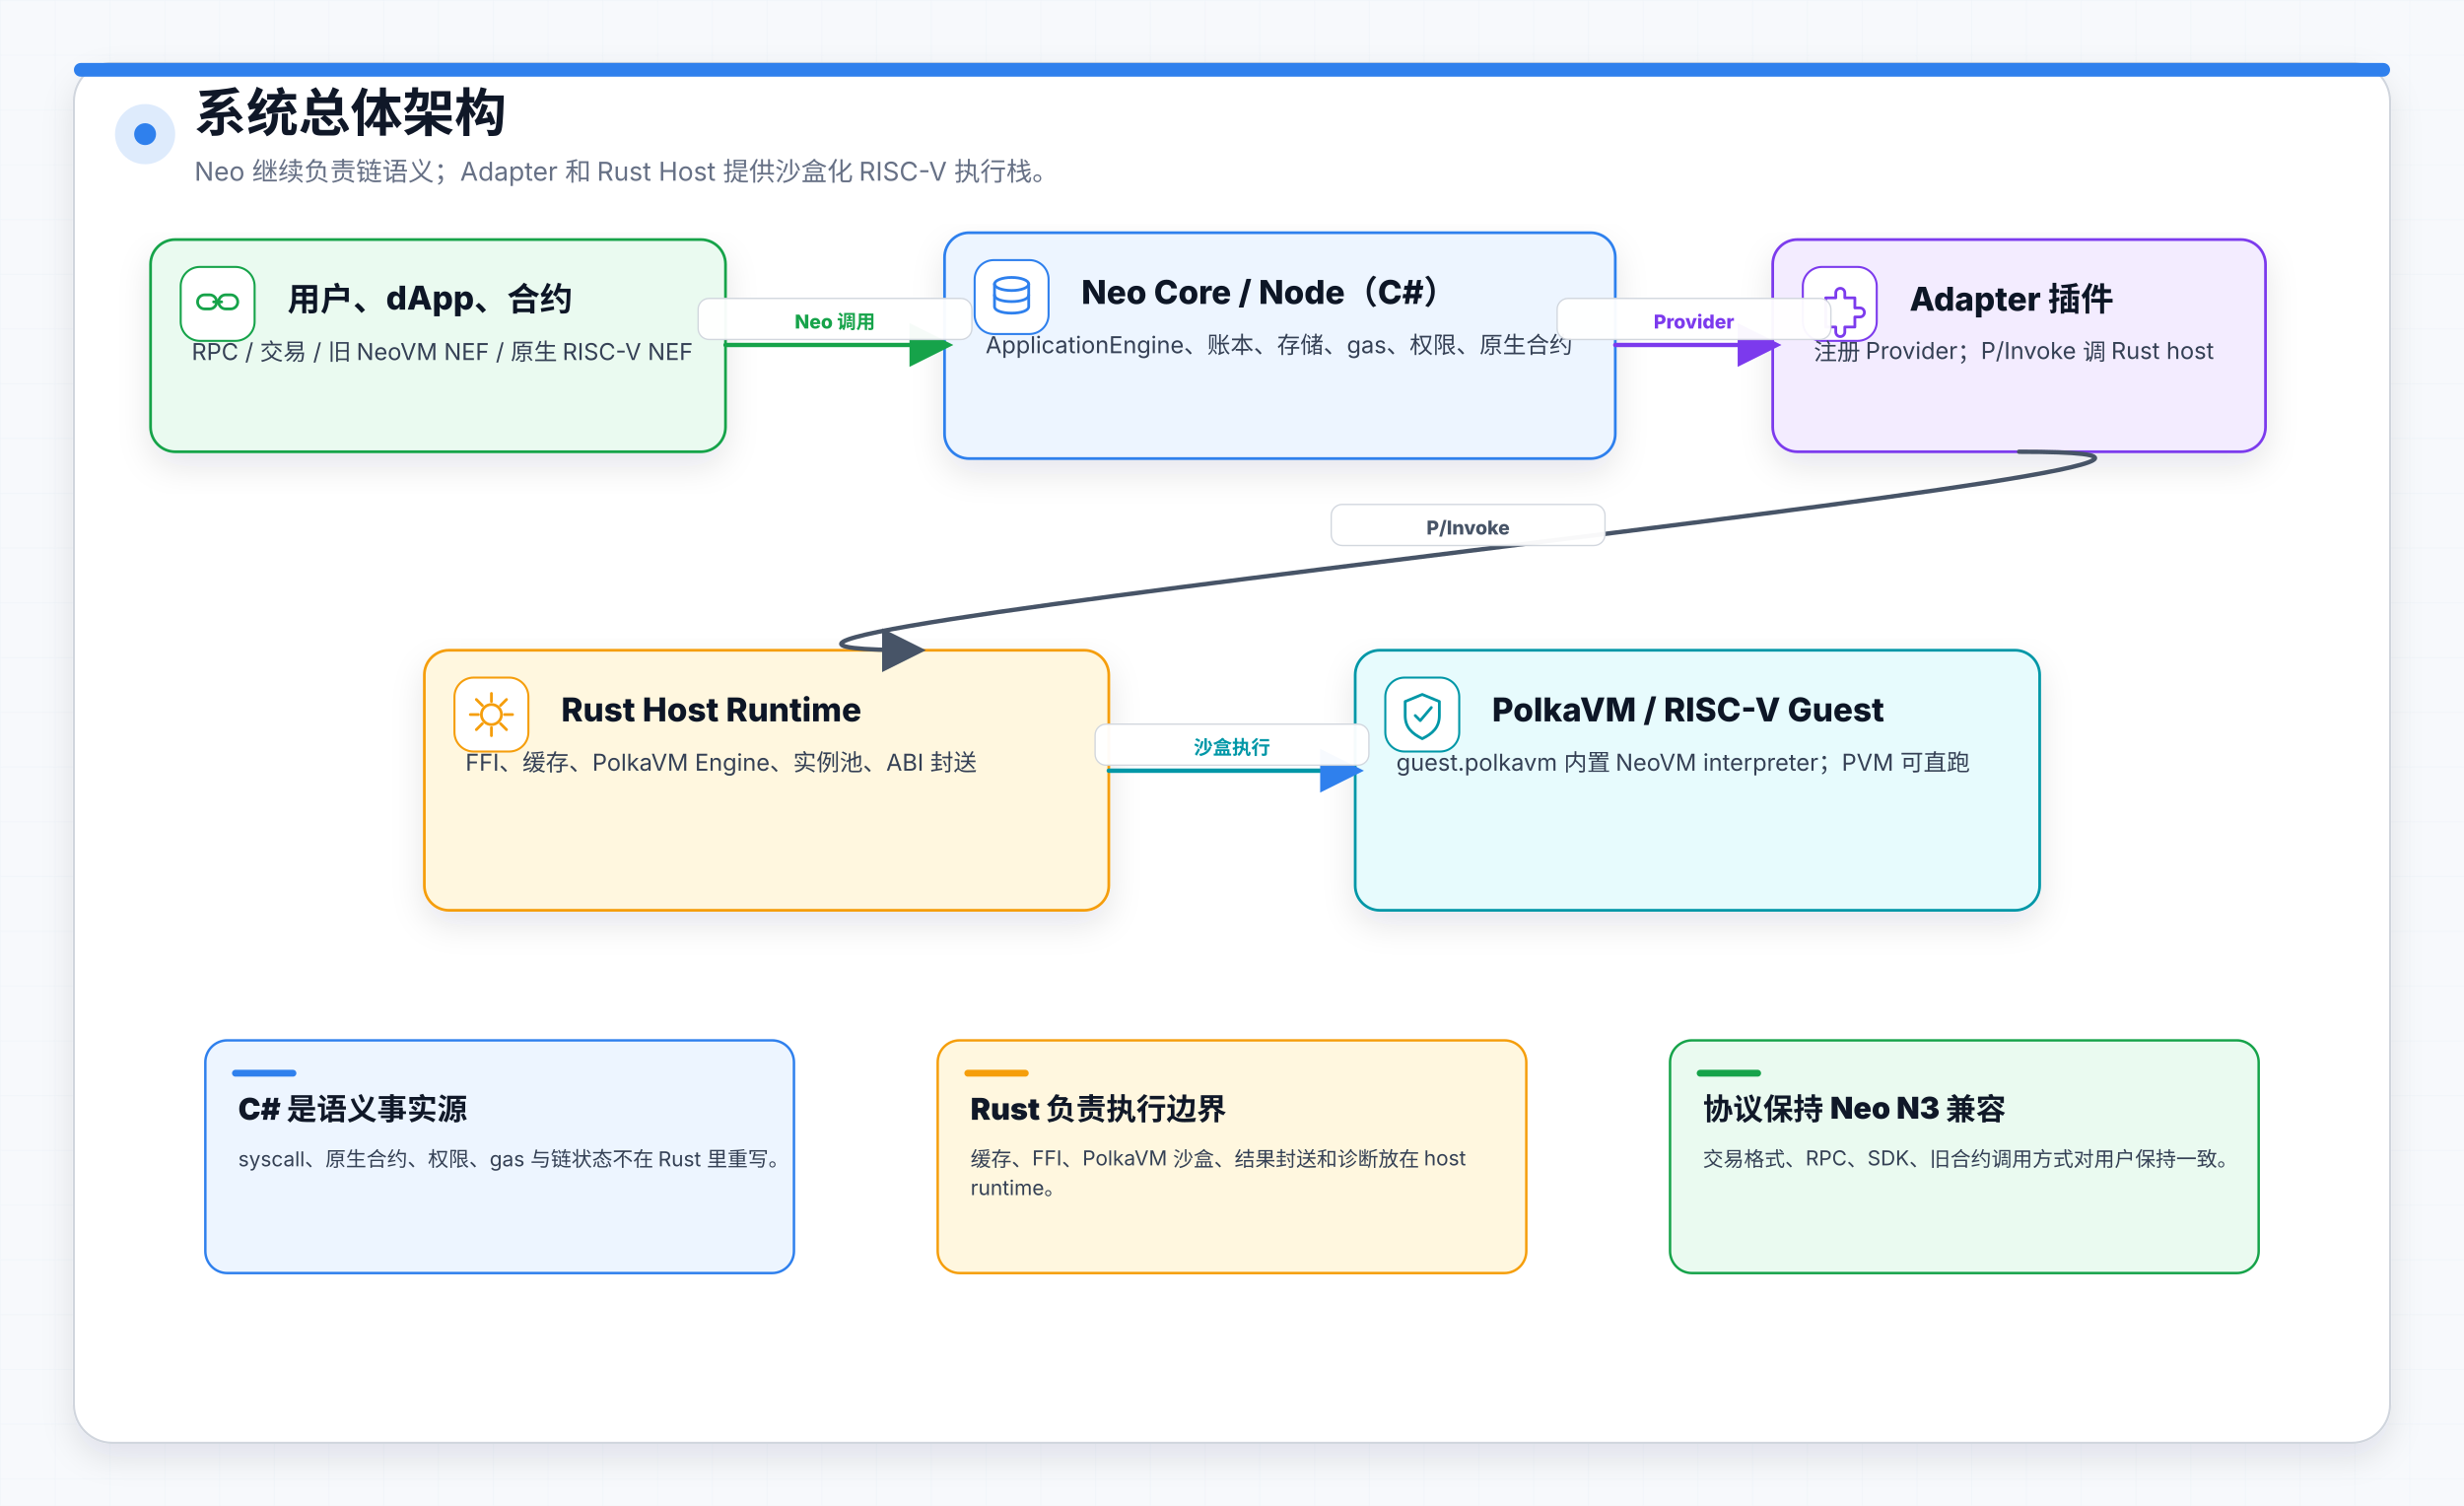
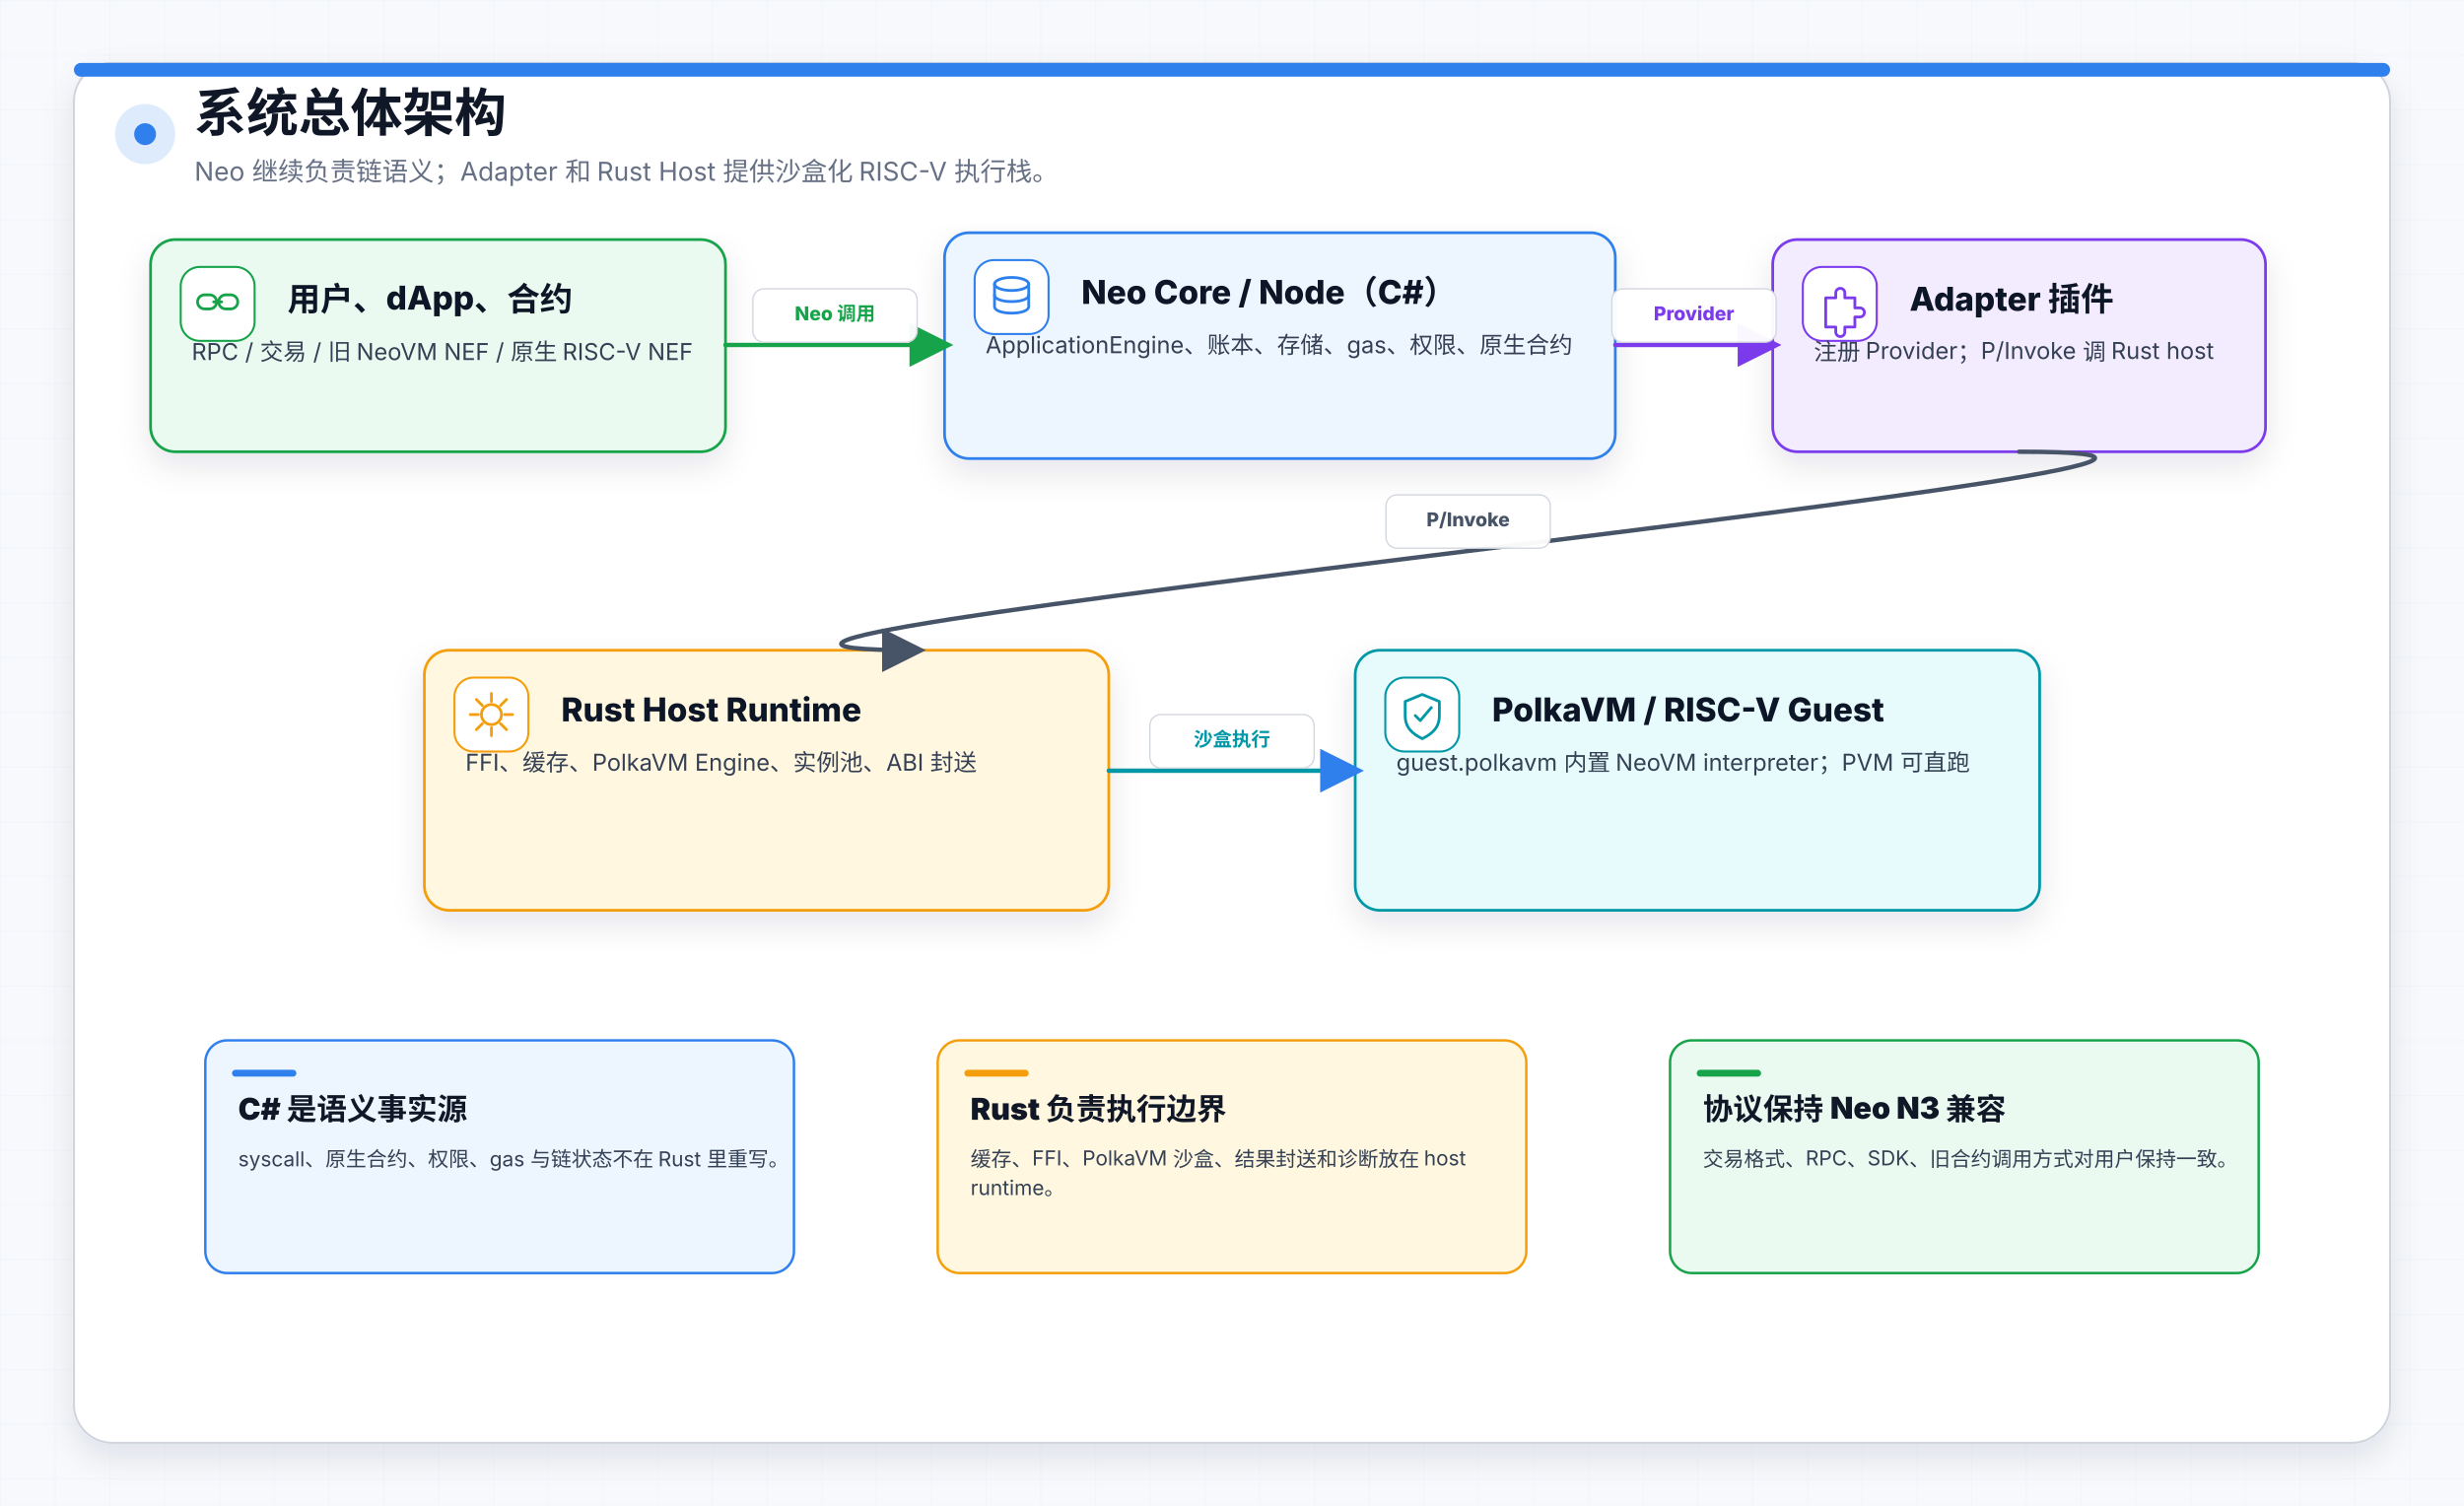
<svg xmlns="http://www.w3.org/2000/svg" width="1800" height="1100" viewBox="0 0 1800 1100" role="img" aria-label="系统总体架构">
  <defs>
    <pattern id="grid" width="40" height="40" patternUnits="userSpaceOnUse">
      <path d="M 40 0 L 0 0 0 40" fill="none" stroke="#e6edf5" stroke-width="1" />
    </pattern>
    <marker id="arrow-slate" markerWidth="14" markerHeight="14" refX="10" refY="7" orient="auto" markerUnits="strokeWidth">
      <path d="M2,2 L12,7 L2,12 z" fill="#475467" />
    </marker>
    <marker id="arrow-green" markerWidth="14" markerHeight="14" refX="10" refY="7" orient="auto" markerUnits="strokeWidth">
      <path d="M2,2 L12,7 L2,12 z" fill="#16a34a" />
    </marker>
    <marker id="arrow-blue" markerWidth="14" markerHeight="14" refX="10" refY="7" orient="auto" markerUnits="strokeWidth">
      <path d="M2,2 L12,7 L2,12 z" fill="#2f80ed" />
    </marker>
    <marker id="arrow-red" markerWidth="14" markerHeight="14" refX="10" refY="7" orient="auto" markerUnits="strokeWidth">
      <path d="M2,2 L12,7 L2,12 z" fill="#e5484d" />
    </marker>
    <marker id="arrow-purple" markerWidth="14" markerHeight="14" refX="10" refY="7" orient="auto" markerUnits="strokeWidth">
      <path d="M2,2 L12,7 L2,12 z" fill="#7c3aed" />
    </marker>
    <filter id="soft-shadow" x="-10%" y="-10%" width="120%" height="130%">
      <feDropShadow dx="0" dy="10" stdDeviation="12" flood-color="#101828" flood-opacity="0.10" />
    </filter>
  </defs>
  <rect width="1800" height="1100" fill="#f7f9fc" />
  <rect width="1800" height="1100" fill="url(#grid)" opacity="0.42" />
  <rect x="54" y="46" width="1692" height="1008" rx="28" fill="#ffffff" stroke="#d0d5dd" stroke-width="1.5" filter="url(#soft-shadow)" />
  <rect x="54" y="46" width="1692" height="10" rx="5" fill="#2f80ed" />
  <circle cx="106" cy="98" r="22" fill="#2f80ed" opacity="0.16" />
  <circle cx="106" cy="98" r="8" fill="#2f80ed" />
  <text x="142" y="96" text-anchor="start" font-family="Inter, Noto Sans CJK SC, Microsoft YaHei, PingFang SC, Arial, sans-serif" font-size="38" font-weight="850" fill="#101828">系统总体架构</text>
  <text x="142" y="132" text-anchor="start" font-family="Inter, Noto Sans CJK SC, Microsoft YaHei, PingFang SC, Arial, sans-serif" font-size="19" font-weight="400" fill="#667085">Neo 继续负责链语义；Adapter 和 Rust Host 提供沙盒化 RISC-V 执行栈。</text>
  <g filter="url(#soft-shadow)">
    <rect x="110" y="175" width="420" height="155" rx="18" fill="#eafaf0" stroke="#16a34a" stroke-width="2" />
    <rect x="132" y="195" width="54" height="54" rx="14" fill="#ffffff" stroke="#16a34a" stroke-width="1.5" />
    <g fill="none" stroke="#16a34a" stroke-width="2.04" stroke-linecap="round" stroke-linejoin="round">
      <rect x="144.312" y="215.39" width="13.954" height="10.282" rx="5.141" />
      <rect x="159.734" y="215.39" width="13.954" height="10.282" rx="5.141" />
      <path d="M 156.062 220.531 L 161.938 220.531" />
    </g>
    <text x="210" y="227" text-anchor="start" font-family="Inter, Noto Sans CJK SC, Microsoft YaHei, PingFang SC, Arial, sans-serif" font-size="24" font-weight="800" fill="#101828">用户、dApp、合约</text>
    <text x="140" y="263" text-anchor="start" font-family="Inter, Noto Sans CJK SC, Microsoft YaHei, PingFang SC, Arial, sans-serif" font-size="17" font-weight="400" fill="#344054">RPC / 交易 / 旧 NeoVM NEF / 原生 RISC-V NEF</text>
  </g>
  <g filter="url(#soft-shadow)">
    <rect x="690" y="170" width="490" height="165" rx="18" fill="#edf5ff" stroke="#2f80ed" stroke-width="2" />
    <rect x="712" y="190" width="54" height="54" rx="14" fill="#ffffff" stroke="#2f80ed" stroke-width="1.5" />
    <g fill="none" stroke="#2f80ed" stroke-width="2.04" stroke-linecap="round" stroke-linejoin="round">
      <ellipse cx="739" cy="207.453" rx="12.485" ry="4.774" />
      <path d="M 726.515 207.453 v 16.524 c 0 2.938 5.508 4.774 12.485 4.774 c 6.977 0 12.485 -1.836 12.485 -4.774 v -16.524" />
      <path d="M 726.515 215.531 c 0 2.938 5.508 4.774 12.485 4.774 c 6.977 0 12.485 -1.836 12.485 -4.774" />
    </g>
    <text x="790" y="222" text-anchor="start" font-family="Inter, Noto Sans CJK SC, Microsoft YaHei, PingFang SC, Arial, sans-serif" font-size="24" font-weight="800" fill="#101828">Neo Core / Node（C#）</text>
    <text x="720" y="258" text-anchor="start" font-family="Inter, Noto Sans CJK SC, Microsoft YaHei, PingFang SC, Arial, sans-serif" font-size="17" font-weight="400" fill="#344054">ApplicationEngine、账本、存储、gas、权限、原生合约</text>
  </g>
  <g filter="url(#soft-shadow)">
    <rect x="1295" y="175" width="360" height="155" rx="18" fill="#f3ecff" stroke="#7c3aed" stroke-width="2" />
    <rect x="1317" y="195" width="54" height="54" rx="14" fill="#ffffff" stroke="#7c3aed" stroke-width="1.5" />
    <g fill="none" stroke="#7c3aed" stroke-width="2.04" stroke-linecap="round" stroke-linejoin="round">
      <path d="M 1333.718 217.594 h 7.344 v -3.672 a 3.305 3.305 0 0 1 6.61 0 v 3.672 h 7.344 v 7.344 h 3.672 a 3.305 3.305 0 0 1 0 6.61 h -3.672 v 7.344 h -7.344 v 3.672 a 3.305 3.305 0 0 1 -6.61 0 v -3.672 h -7.344 z" />
    </g>
    <text x="1395" y="227" text-anchor="start" font-family="Inter, Noto Sans CJK SC, Microsoft YaHei, PingFang SC, Arial, sans-serif" font-size="24" font-weight="800" fill="#101828">Adapter 插件</text>
    <text x="1325" y="263" text-anchor="start" font-family="Inter, Noto Sans CJK SC, Microsoft YaHei, PingFang SC, Arial, sans-serif" font-size="17" font-weight="400" fill="#344054">注册 Provider；P/Invoke 调 Rust host</text>
  </g>
  <g>
    <path d="M 530 252 L 690 252" fill="none" stroke="#16a34a" stroke-width="3.2" stroke-linecap="round" marker-end="url(#arrow-green)" />
    <g>
-       <rect x="510" y="218" width="200" height="30" rx="8" fill="#ffffff" stroke="#d0d5dd" opacity="0.96" />
-       <text x="610" y="240" text-anchor="middle" font-family="Inter, Noto Sans CJK SC, Microsoft YaHei, PingFang SC, Arial, sans-serif" font-size="14" font-weight="800" fill="#16a34a">Neo 调用</text>
+       <rect x="550" y="211" width="120" height="39" rx="8" fill="#ffffff" stroke="#d0d5dd" opacity="0.96" />
+       <text x="610" y="234" text-anchor="middle" font-family="Inter, Noto Sans CJK SC, Microsoft YaHei, PingFang SC, Arial, sans-serif" font-size="14" font-weight="800" fill="#16a34a">Neo 调用</text>
    </g>
  </g>
  <g>
    <path d="M 1180 252 L 1295 252" fill="none" stroke="#7c3aed" stroke-width="3.2" stroke-linecap="round" marker-end="url(#arrow-purple)" />
    <g>
-       <rect x="1137.5" y="218" width="200" height="30" rx="8" fill="#ffffff" stroke="#d0d5dd" opacity="0.96" />
-       <text x="1237.5" y="240" text-anchor="middle" font-family="Inter, Noto Sans CJK SC, Microsoft YaHei, PingFang SC, Arial, sans-serif" font-size="14" font-weight="800" fill="#7c3aed">Provider</text>
+       <rect x="1177.5" y="211" width="120" height="39" rx="8" fill="#ffffff" stroke="#d0d5dd" opacity="0.96" />
+       <text x="1237.5" y="234" text-anchor="middle" font-family="Inter, Noto Sans CJK SC, Microsoft YaHei, PingFang SC, Arial, sans-serif" font-size="14" font-weight="800" fill="#7c3aed">Provider</text>
    </g>
  </g>
  <g filter="url(#soft-shadow)">
    <rect x="310" y="475" width="500" height="190" rx="18" fill="#fff7df" stroke="#f59e0b" stroke-width="2" />
    <rect x="332" y="495" width="54" height="54" rx="14" fill="#ffffff" stroke="#f59e0b" stroke-width="1.5" />
    <g fill="none" stroke="#f59e0b" stroke-width="2.04" stroke-linecap="round" stroke-linejoin="round">
      <circle cx="359" cy="522" r="7.344" />
      <path d="M 359 506.578 v 5.875 M 359 531.547 v 5.875 M 343.578 522 h 5.875 M 368.547 522 h 5.875 M 347.984 510.984 l 4.406 4.406 M 365.61 528.61 l 4.406 4.406 M 370.016 510.984 l -4.406 4.406 M 352.39 528.61 l -4.406 4.406" />
    </g>
    <text x="410" y="527" text-anchor="start" font-family="Inter, Noto Sans CJK SC, Microsoft YaHei, PingFang SC, Arial, sans-serif" font-size="24" font-weight="800" fill="#101828">Rust Host Runtime</text>
    <text x="340" y="563" text-anchor="start" font-family="Inter, Noto Sans CJK SC, Microsoft YaHei, PingFang SC, Arial, sans-serif" font-size="17" font-weight="400" fill="#344054">FFI、缓存、PolkaVM Engine、实例池、ABI 封送</text>
  </g>
  <g filter="url(#soft-shadow)">
    <rect x="990" y="475" width="500" height="190" rx="18" fill="#e7fbfd" stroke="#0097a7" stroke-width="2" />
    <rect x="1012" y="495" width="54" height="54" rx="14" fill="#ffffff" stroke="#0097a7" stroke-width="1.5" />
    <g fill="none" stroke="#0097a7" stroke-width="2.04" stroke-linecap="round" stroke-linejoin="round">
      <path d="M 1039 507.312 L 1051.485 512.453 v 10.282 c 0 8.813 -5.141 13.219 -12.485 16.891 c -7.344 -3.672 -12.485 -8.078 -12.485 -16.891 v -10.282 z" />
      <path d="M 1033.859 522.734 l 3.672 3.672 l 8.078 -9.547" />
    </g>
    <text x="1090" y="527" text-anchor="start" font-family="Inter, Noto Sans CJK SC, Microsoft YaHei, PingFang SC, Arial, sans-serif" font-size="24" font-weight="800" fill="#101828">PolkaVM / RISC-V Guest</text>
    <text x="1020" y="563" text-anchor="start" font-family="Inter, Noto Sans CJK SC, Microsoft YaHei, PingFang SC, Arial, sans-serif" font-size="17" font-weight="400" fill="#344054">guest.polkavm 内置 NeoVM interpreter；PVM 可直跑</text>
  </g>
  <g>
    <path d="M 1475 330 C 1835 330, 310 475, 670 475" fill="none" stroke="#475467" stroke-width="3.2" stroke-linecap="round" marker-end="url(#arrow-slate)" />
    <g>
-       <rect x="972.5" y="368.5" width="200" height="30" rx="8" fill="#ffffff" stroke="#d0d5dd" opacity="0.96" />
-       <text x="1072.5" y="390.5" text-anchor="middle" font-family="Inter, Noto Sans CJK SC, Microsoft YaHei, PingFang SC, Arial, sans-serif" font-size="14" font-weight="800" fill="#475467">P/Invoke</text>
+       <rect x="1012.5" y="361.5" width="120" height="39" rx="8" fill="#ffffff" stroke="#d0d5dd" opacity="0.96" />
+       <text x="1072.5" y="384.5" text-anchor="middle" font-family="Inter, Noto Sans CJK SC, Microsoft YaHei, PingFang SC, Arial, sans-serif" font-size="14" font-weight="800" fill="#475467">P/Invoke</text>
    </g>
  </g>
  <g>
    <path d="M 810 563 L 990 563" fill="none" stroke="#0097a7" stroke-width="3.2" stroke-linecap="round" marker-end="url(#arrow-blue)" />
    <g>
-       <rect x="800" y="529" width="200" height="30" rx="8" fill="#ffffff" stroke="#d0d5dd" opacity="0.96" />
-       <text x="900" y="551" text-anchor="middle" font-family="Inter, Noto Sans CJK SC, Microsoft YaHei, PingFang SC, Arial, sans-serif" font-size="14" font-weight="800" fill="#0097a7">沙盒执行</text>
+       <rect x="840" y="522" width="120" height="39" rx="8" fill="#ffffff" stroke="#d0d5dd" opacity="0.96" />
+       <text x="900" y="545" text-anchor="middle" font-family="Inter, Noto Sans CJK SC, Microsoft YaHei, PingFang SC, Arial, sans-serif" font-size="14" font-weight="800" fill="#0097a7">沙盒执行</text>
    </g>
  </g>
  <g>
    <rect x="150" y="760" width="430" height="170" rx="16" fill="#edf5ff" stroke="#2f80ed" stroke-width="1.8" />
    <path d="M 172 784 h 42" stroke="#2f80ed" stroke-width="5" stroke-linecap="round" />
    <text x="174" y="818" text-anchor="start" font-family="Inter, Noto Sans CJK SC, Microsoft YaHei, PingFang SC, Arial, sans-serif" font-size="22" font-weight="850" fill="#101828">C# 是语义事实源</text>
    <text x="174" y="852" text-anchor="start" font-family="Inter, Noto Sans CJK SC, Microsoft YaHei, PingFang SC, Arial, sans-serif" font-size="15" font-weight="400" fill="#344054">syscall、原生合约、权限、gas 与链状态不在 Rust 里重写。</text>
  </g>
  <g>
    <rect x="685" y="760" width="430" height="170" rx="16" fill="#fff7df" stroke="#f59e0b" stroke-width="1.8" />
    <path d="M 707 784 h 42" stroke="#f59e0b" stroke-width="5" stroke-linecap="round" />
    <text x="709" y="818" text-anchor="start" font-family="Inter, Noto Sans CJK SC, Microsoft YaHei, PingFang SC, Arial, sans-serif" font-size="22" font-weight="850" fill="#101828">Rust 负责执行边界</text>
    <text x="709" y="852" text-anchor="start" font-family="Inter, Noto Sans CJK SC, Microsoft YaHei, PingFang SC, Arial, sans-serif" font-size="15" font-weight="400" fill="#344054">缓存、FFI、PolkaVM 沙盒、结果封送和诊断放在 host</text>
    <text x="709" y="873" text-anchor="start" font-family="Inter, Noto Sans CJK SC, Microsoft YaHei, PingFang SC, Arial, sans-serif" font-size="15" font-weight="400" fill="#344054">runtime。</text>
  </g>
  <g>
    <rect x="1220" y="760" width="430" height="170" rx="16" fill="#eafaf0" stroke="#16a34a" stroke-width="1.8" />
    <path d="M 1242 784 h 42" stroke="#16a34a" stroke-width="5" stroke-linecap="round" />
    <text x="1244" y="818" text-anchor="start" font-family="Inter, Noto Sans CJK SC, Microsoft YaHei, PingFang SC, Arial, sans-serif" font-size="22" font-weight="850" fill="#101828">协议保持 Neo N3 兼容</text>
    <text x="1244" y="852" text-anchor="start" font-family="Inter, Noto Sans CJK SC, Microsoft YaHei, PingFang SC, Arial, sans-serif" font-size="15" font-weight="400" fill="#344054">交易格式、RPC、SDK、旧合约调用方式对用户保持一致。</text>
  </g>
</svg>
